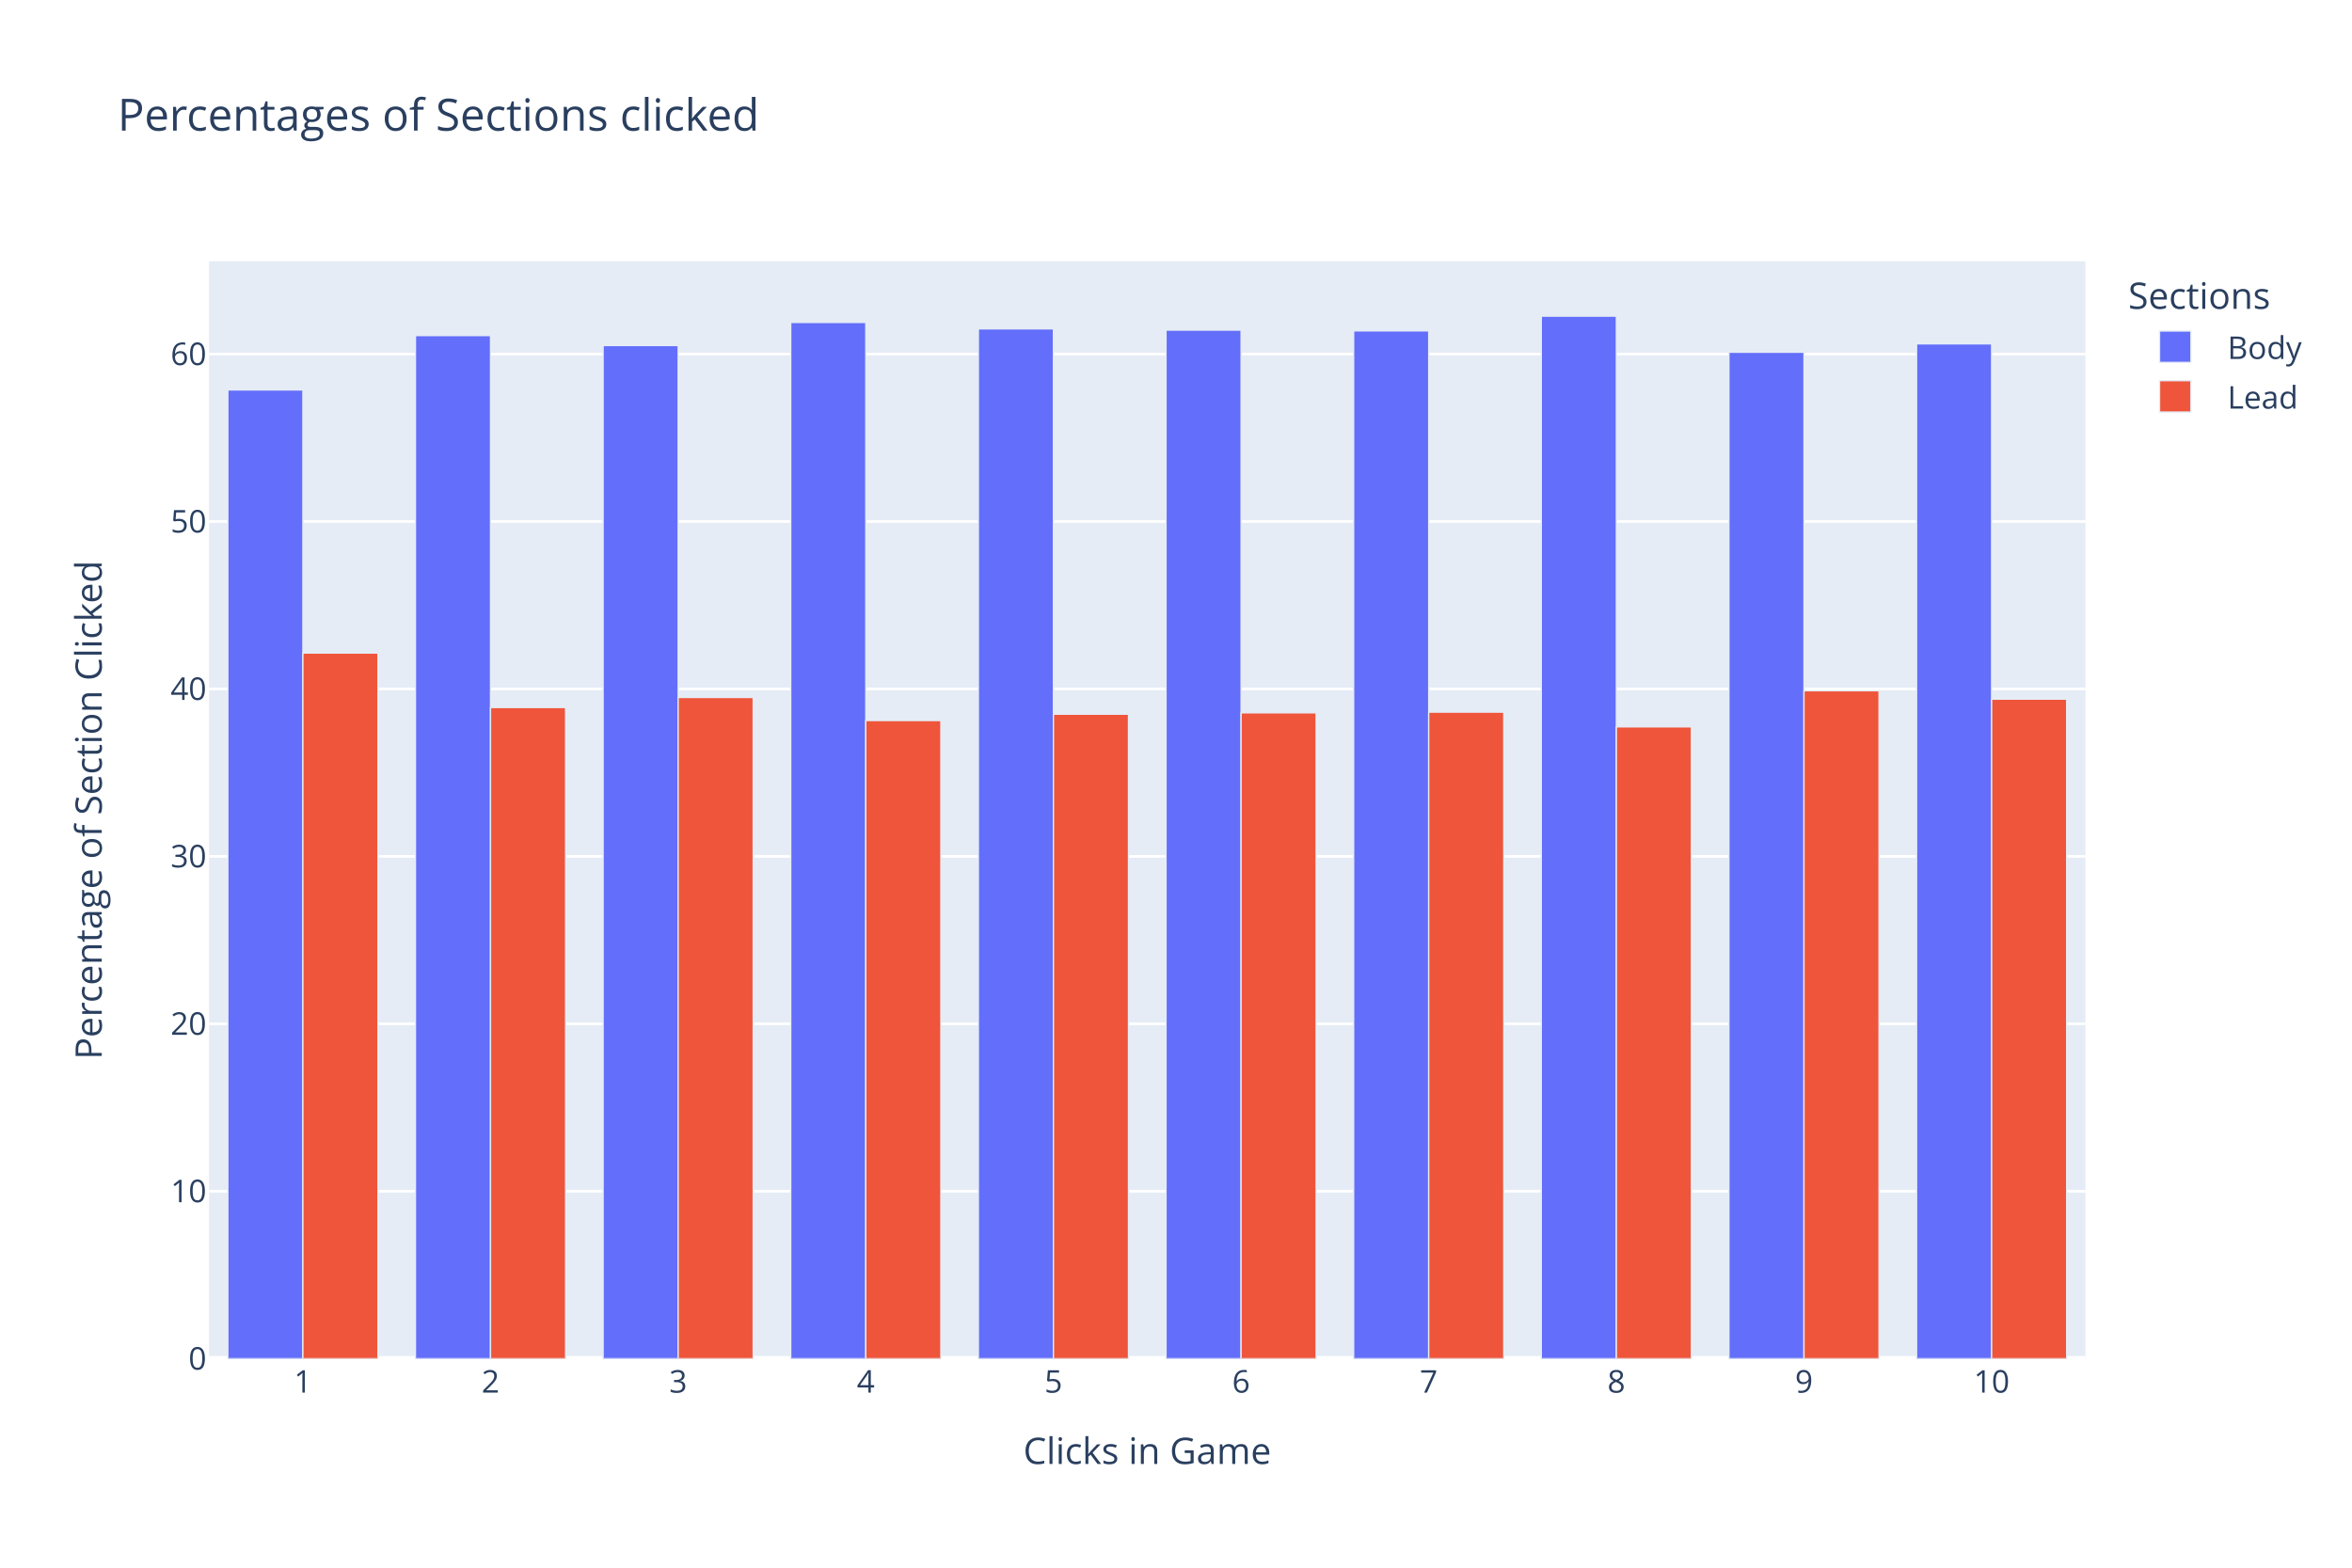
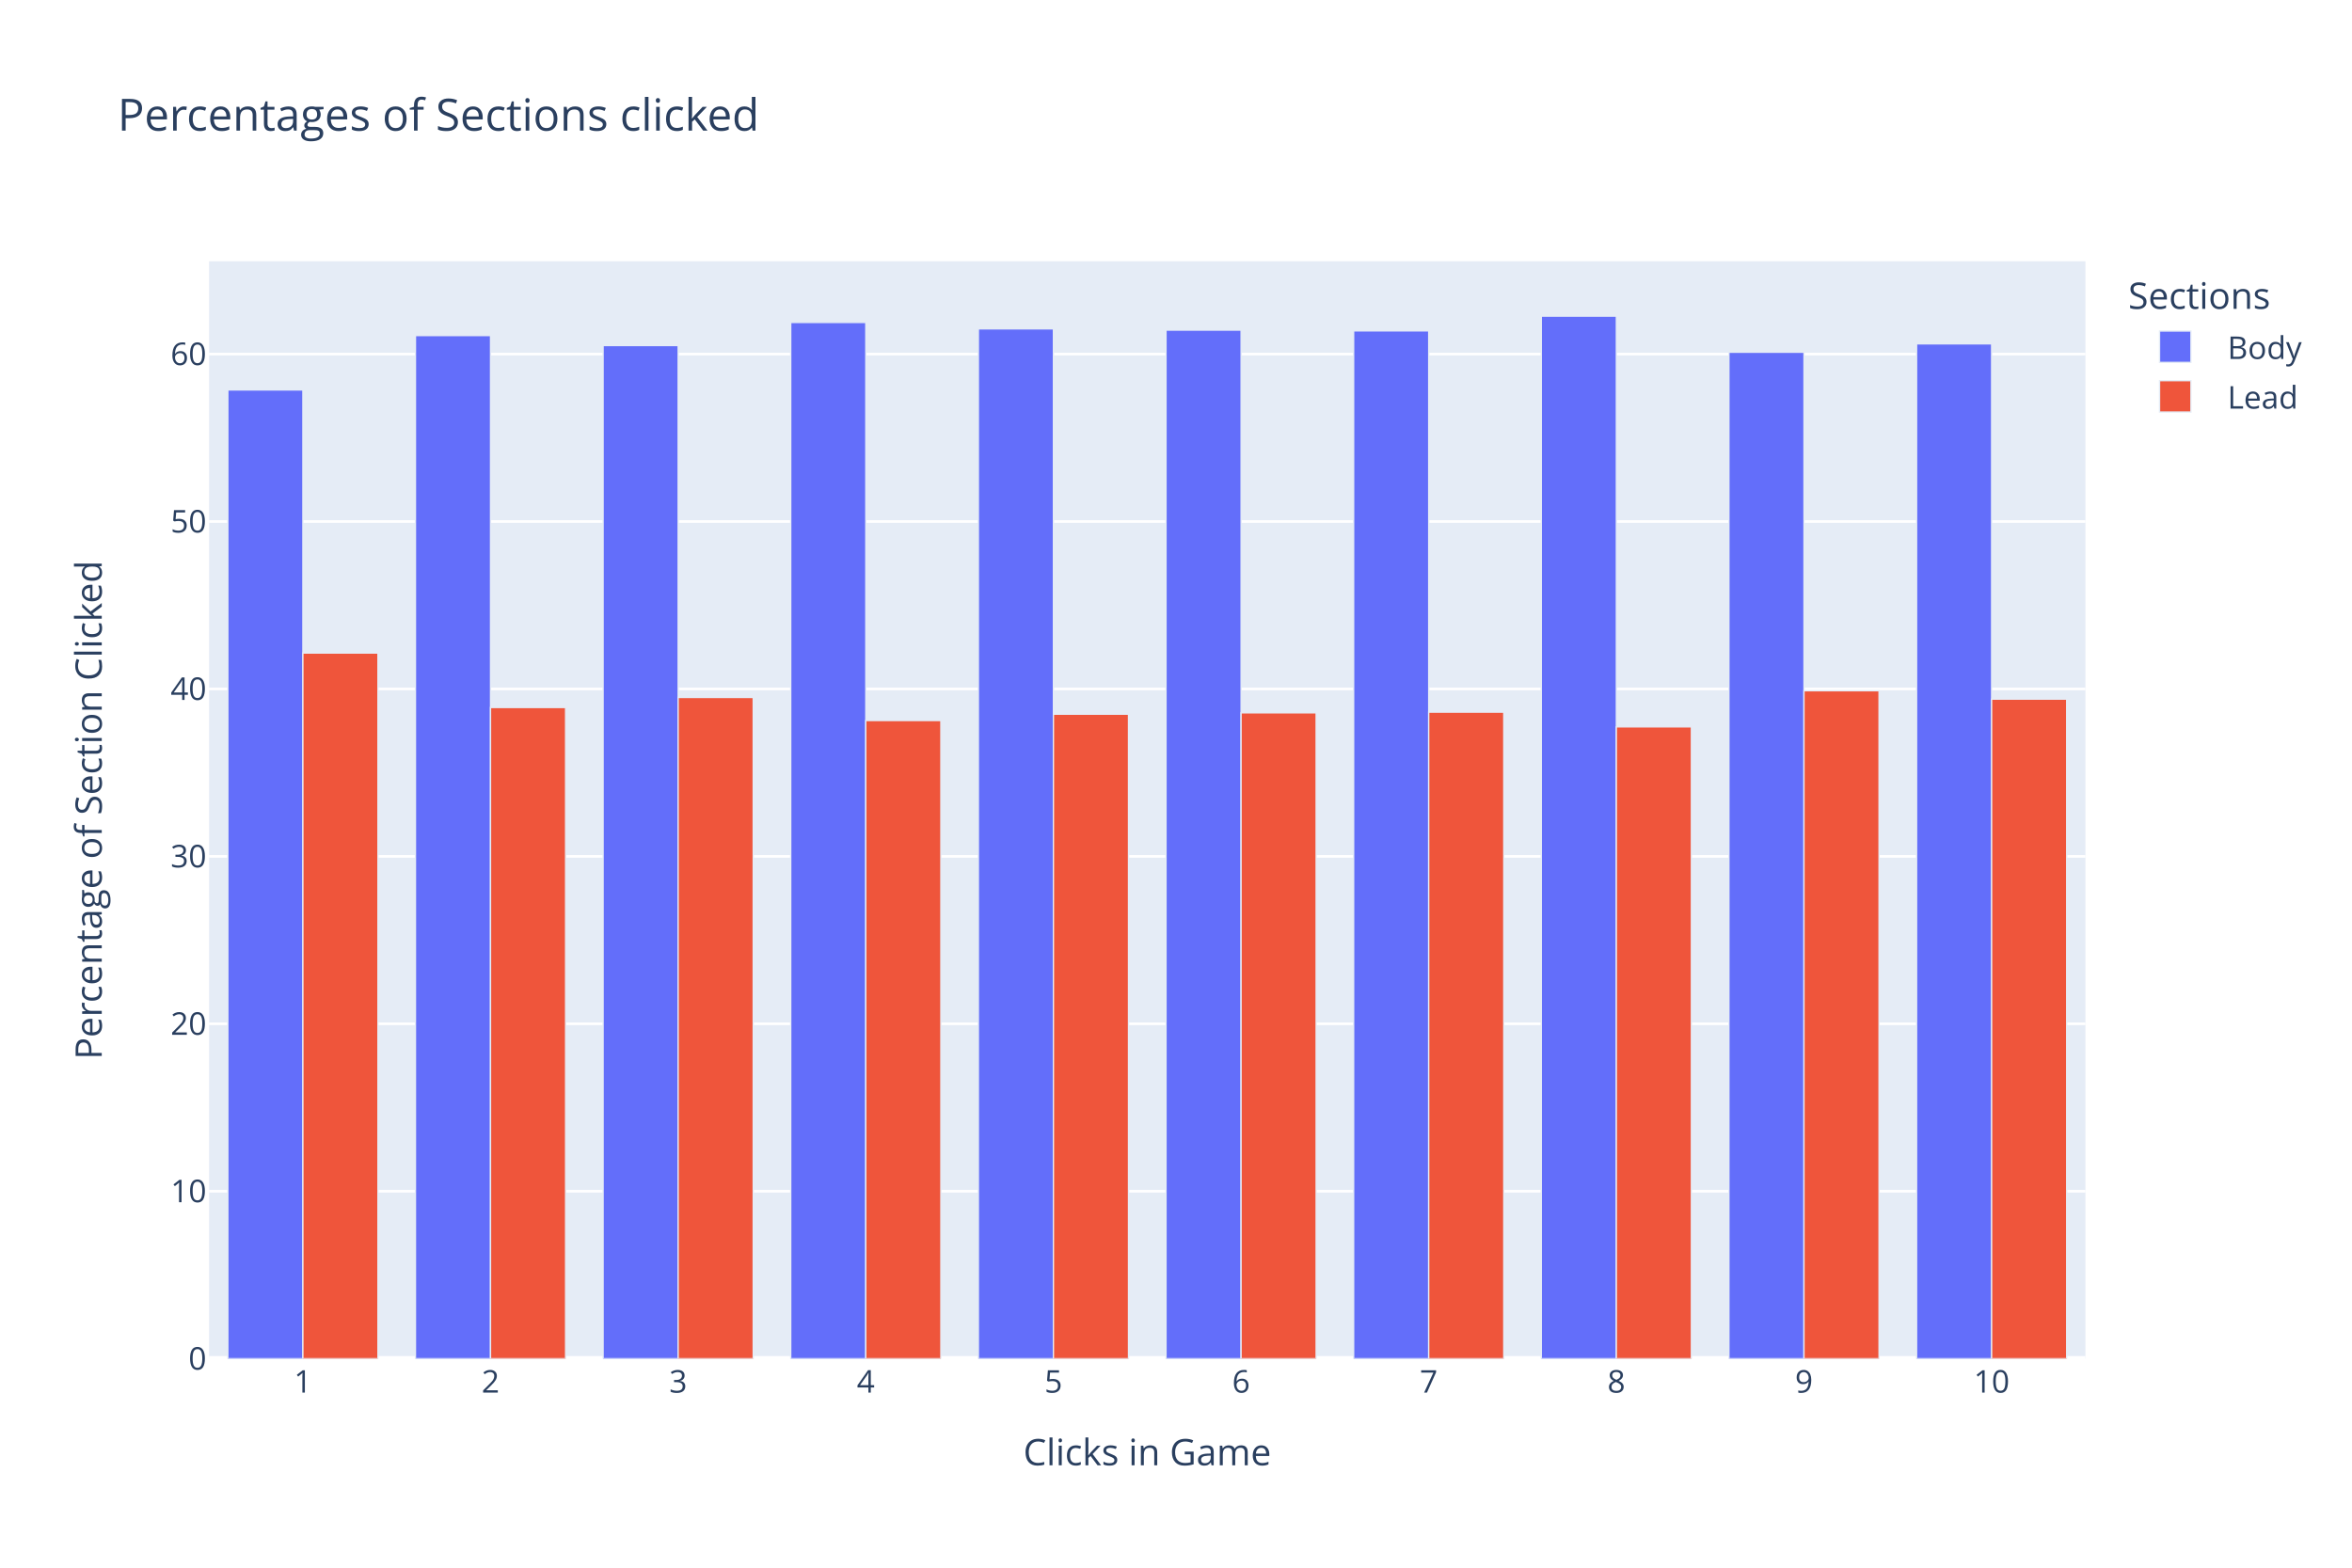
<svg xmlns="http://www.w3.org/2000/svg" class="main-svg" width="900" height="600" style="" viewBox="0 0 900 600">
  <rect x="0" y="0" width="900" height="600" style="fill: rgb(255, 255, 255); fill-opacity: 1;" />
-   <defs id="defs-31e8bd">
+   <defs id="defs-bb0471">
    <g class="clips">
-       <clipPath id="clip31e8bdxyplot" class="plotclip">
+       <clipPath id="clipbb0471xyplot" class="plotclip">
        <rect width="718" height="420" />
      </clipPath>
-       <clipPath class="axesclip" id="clip31e8bdx">
+       <clipPath class="axesclip" id="clipbb0471x">
        <rect x="80" y="0" width="718" height="600" />
      </clipPath>
-       <clipPath class="axesclip" id="clip31e8bdy">
+       <clipPath class="axesclip" id="clipbb0471y">
        <rect x="0" y="100" width="900" height="420" />
      </clipPath>
-       <clipPath class="axesclip" id="clip31e8bdxy">
+       <clipPath class="axesclip" id="clipbb0471xy">
        <rect x="80" y="100" width="718" height="420" />
      </clipPath>
    </g>
    <g class="gradients" />
    <g class="patterns" />
  </defs>
  <g class="bglayer">
    <rect class="bg" x="80" y="100" width="718" height="420" style="fill: rgb(229, 236, 246); fill-opacity: 1; stroke-width: 0;" />
  </g>
  <g class="layer-below">
    <g class="imagelayer" />
    <g class="shapelayer" />
  </g>
  <g class="cartesianlayer">
    <g class="subplot xy">
      <g class="layer-subplot">
        <g class="shapelayer" />
        <g class="imagelayer" />
      </g>
      <g class="minor-gridlayer">
        <g class="x" />
        <g class="y" />
      </g>
      <g class="gridlayer">
        <g class="x" />
        <g class="y">
          <path class="ygrid crisp" transform="translate(0,455.92)" d="M80,0h718" style="stroke: rgb(255, 255, 255); stroke-opacity: 1; stroke-width: 1px;" />
          <path class="ygrid crisp" transform="translate(0,391.84)" d="M80,0h718" style="stroke: rgb(255, 255, 255); stroke-opacity: 1; stroke-width: 1px;" />
          <path class="ygrid crisp" transform="translate(0,327.76)" d="M80,0h718" style="stroke: rgb(255, 255, 255); stroke-opacity: 1; stroke-width: 1px;" />
          <path class="ygrid crisp" transform="translate(0,263.68)" d="M80,0h718" style="stroke: rgb(255, 255, 255); stroke-opacity: 1; stroke-width: 1px;" />
          <path class="ygrid crisp" transform="translate(0,199.6)" d="M80,0h718" style="stroke: rgb(255, 255, 255); stroke-opacity: 1; stroke-width: 1px;" />
          <path class="ygrid crisp" transform="translate(0,135.52)" d="M80,0h718" style="stroke: rgb(255, 255, 255); stroke-opacity: 1; stroke-width: 1px;" />
        </g>
      </g>
      <g class="zerolinelayer">
        <path class="yzl zl crisp" transform="translate(0,520)" d="M80,0h718" style="stroke: rgb(255, 255, 255); stroke-opacity: 1; stroke-width: 2px;" />
      </g>
      <path class="xlines-below" />
      <path class="ylines-below" />
      <g class="overlines-below" />
      <g class="xaxislayer-below" />
      <g class="yaxislayer-below" />
      <g class="overaxes-below" />
-       <g class="plot" transform="translate(80,100)" clip-path="url(#clip31e8bdxyplot)">
+       <g class="plot" transform="translate(80,100)" clip-path="url(#clipbb0471xyplot)">
        <g class="barlayer mlayer">
          <g class="trace bars" style="opacity: 1;">
            <g class="points">
              <g class="point">
                <path d="M7.18,420V49.24H35.9V420Z" style="vector-effect: non-scaling-stroke; opacity: 1; stroke-width: 0.5px; fill: rgb(99, 110, 250); fill-opacity: 1; stroke: rgb(229, 236, 246); stroke-opacity: 1;" />
              </g>
              <g class="point">
                <path d="M78.98,420V28.43H107.7V420Z" style="vector-effect: non-scaling-stroke; opacity: 1; stroke-width: 0.5px; fill: rgb(99, 110, 250); fill-opacity: 1; stroke: rgb(229, 236, 246); stroke-opacity: 1;" />
              </g>
              <g class="point">
                <path d="M150.78,420V32.26H179.5V420Z" style="vector-effect: non-scaling-stroke; opacity: 1; stroke-width: 0.5px; fill: rgb(99, 110, 250); fill-opacity: 1; stroke: rgb(229, 236, 246); stroke-opacity: 1;" />
              </g>
              <g class="point">
                <path d="M222.58,420V23.41H251.3V420Z" style="vector-effect: non-scaling-stroke; opacity: 1; stroke-width: 0.5px; fill: rgb(99, 110, 250); fill-opacity: 1; stroke: rgb(229, 236, 246); stroke-opacity: 1;" />
              </g>
              <g class="point">
                <path d="M294.38,420V25.86H323.1V420Z" style="vector-effect: non-scaling-stroke; opacity: 1; stroke-width: 0.5px; fill: rgb(99, 110, 250); fill-opacity: 1; stroke: rgb(229, 236, 246); stroke-opacity: 1;" />
              </g>
              <g class="point">
                <path d="M366.18,420V26.36H394.9V420Z" style="vector-effect: non-scaling-stroke; opacity: 1; stroke-width: 0.5px; fill: rgb(99, 110, 250); fill-opacity: 1; stroke: rgb(229, 236, 246); stroke-opacity: 1;" />
              </g>
              <g class="point">
                <path d="M437.98,420V26.64H466.7V420Z" style="vector-effect: non-scaling-stroke; opacity: 1; stroke-width: 0.5px; fill: rgb(99, 110, 250); fill-opacity: 1; stroke: rgb(229, 236, 246); stroke-opacity: 1;" />
              </g>
              <g class="point">
                <path d="M509.78,420V21H538.5V420Z" style="vector-effect: non-scaling-stroke; opacity: 1; stroke-width: 0.5px; fill: rgb(99, 110, 250); fill-opacity: 1; stroke: rgb(229, 236, 246); stroke-opacity: 1;" />
              </g>
              <g class="point">
                <path d="M581.58,420V34.82H610.3V420Z" style="vector-effect: non-scaling-stroke; opacity: 1; stroke-width: 0.5px; fill: rgb(99, 110, 250); fill-opacity: 1; stroke: rgb(229, 236, 246); stroke-opacity: 1;" />
              </g>
              <g class="point">
                <path d="M653.38,420V31.6H682.1V420Z" style="vector-effect: non-scaling-stroke; opacity: 1; stroke-width: 0.5px; fill: rgb(99, 110, 250); fill-opacity: 1; stroke: rgb(229, 236, 246); stroke-opacity: 1;" />
              </g>
            </g>
          </g>
          <g class="trace bars" style="opacity: 1;">
            <g class="points">
              <g class="point">
                <path d="M35.9,420V149.95H64.62V420Z" style="vector-effect: non-scaling-stroke; opacity: 1; stroke-width: 0.5px; fill: rgb(239, 85, 59); fill-opacity: 1; stroke: rgb(229, 236, 246); stroke-opacity: 1;" />
              </g>
              <g class="point">
                <path d="M107.7,420V170.77H136.42V420Z" style="vector-effect: non-scaling-stroke; opacity: 1; stroke-width: 0.5px; fill: rgb(239, 85, 59); fill-opacity: 1; stroke: rgb(229, 236, 246); stroke-opacity: 1;" />
              </g>
              <g class="point">
                <path d="M179.5,420V166.94H208.22V420Z" style="vector-effect: non-scaling-stroke; opacity: 1; stroke-width: 0.5px; fill: rgb(239, 85, 59); fill-opacity: 1; stroke: rgb(229, 236, 246); stroke-opacity: 1;" />
              </g>
              <g class="point">
                <path d="M251.3,420V175.78H280.02V420Z" style="vector-effect: non-scaling-stroke; opacity: 1; stroke-width: 0.5px; fill: rgb(239, 85, 59); fill-opacity: 1; stroke: rgb(229, 236, 246); stroke-opacity: 1;" />
              </g>
              <g class="point">
                <path d="M323.1,420V173.34H351.82V420Z" style="vector-effect: non-scaling-stroke; opacity: 1; stroke-width: 0.5px; fill: rgb(239, 85, 59); fill-opacity: 1; stroke: rgb(229, 236, 246); stroke-opacity: 1;" />
              </g>
              <g class="point">
                <path d="M394.9,420V172.83H423.62V420Z" style="vector-effect: non-scaling-stroke; opacity: 1; stroke-width: 0.5px; fill: rgb(239, 85, 59); fill-opacity: 1; stroke: rgb(229, 236, 246); stroke-opacity: 1;" />
              </g>
              <g class="point">
                <path d="M466.7,420V172.55H495.42V420Z" style="vector-effect: non-scaling-stroke; opacity: 1; stroke-width: 0.5px; fill: rgb(239, 85, 59); fill-opacity: 1; stroke: rgb(229, 236, 246); stroke-opacity: 1;" />
              </g>
              <g class="point">
                <path d="M538.5,420V178.19H567.22V420Z" style="vector-effect: non-scaling-stroke; opacity: 1; stroke-width: 0.5px; fill: rgb(239, 85, 59); fill-opacity: 1; stroke: rgb(229, 236, 246); stroke-opacity: 1;" />
              </g>
              <g class="point">
                <path d="M610.3,420V164.38H639.02V420Z" style="vector-effect: non-scaling-stroke; opacity: 1; stroke-width: 0.5px; fill: rgb(239, 85, 59); fill-opacity: 1; stroke: rgb(229, 236, 246); stroke-opacity: 1;" />
              </g>
              <g class="point">
                <path d="M682.1,420V167.59H710.82V420Z" style="vector-effect: non-scaling-stroke; opacity: 1; stroke-width: 0.5px; fill: rgb(239, 85, 59); fill-opacity: 1; stroke: rgb(229, 236, 246); stroke-opacity: 1;" />
              </g>
            </g>
          </g>
        </g>
      </g>
      <g class="overplot" />
      <path class="xlines-above crisp" d="M0,0" style="fill: none;" />
      <path class="ylines-above crisp" d="M0,0" style="fill: none;" />
      <g class="overlines-above" />
      <g class="xaxislayer-above">
        <g class="xtick">
          <text text-anchor="middle" x="0" y="533" transform="translate(115.9,0)" style="font-family: 'Open Sans', verdana, arial, sans-serif; font-size: 12px; fill: rgb(42, 63, 95); fill-opacity: 1; white-space: pre; opacity: 1;">1</text>
        </g>
        <g class="xtick">
          <text text-anchor="middle" x="0" y="533" transform="translate(187.7,0)" style="font-family: 'Open Sans', verdana, arial, sans-serif; font-size: 12px; fill: rgb(42, 63, 95); fill-opacity: 1; white-space: pre; opacity: 1;">2</text>
        </g>
        <g class="xtick">
          <text text-anchor="middle" x="0" y="533" transform="translate(259.5,0)" style="font-family: 'Open Sans', verdana, arial, sans-serif; font-size: 12px; fill: rgb(42, 63, 95); fill-opacity: 1; white-space: pre; opacity: 1;">3</text>
        </g>
        <g class="xtick">
          <text text-anchor="middle" x="0" y="533" transform="translate(331.3,0)" style="font-family: 'Open Sans', verdana, arial, sans-serif; font-size: 12px; fill: rgb(42, 63, 95); fill-opacity: 1; white-space: pre; opacity: 1;">4</text>
        </g>
        <g class="xtick">
          <text text-anchor="middle" x="0" y="533" transform="translate(403.1,0)" style="font-family: 'Open Sans', verdana, arial, sans-serif; font-size: 12px; fill: rgb(42, 63, 95); fill-opacity: 1; white-space: pre; opacity: 1;">5</text>
        </g>
        <g class="xtick">
          <text text-anchor="middle" x="0" y="533" transform="translate(474.9,0)" style="font-family: 'Open Sans', verdana, arial, sans-serif; font-size: 12px; fill: rgb(42, 63, 95); fill-opacity: 1; white-space: pre; opacity: 1;">6</text>
        </g>
        <g class="xtick">
          <text text-anchor="middle" x="0" y="533" transform="translate(546.7,0)" style="font-family: 'Open Sans', verdana, arial, sans-serif; font-size: 12px; fill: rgb(42, 63, 95); fill-opacity: 1; white-space: pre; opacity: 1;">7</text>
        </g>
        <g class="xtick">
          <text text-anchor="middle" x="0" y="533" transform="translate(618.5,0)" style="font-family: 'Open Sans', verdana, arial, sans-serif; font-size: 12px; fill: rgb(42, 63, 95); fill-opacity: 1; white-space: pre; opacity: 1;">8</text>
        </g>
        <g class="xtick">
          <text text-anchor="middle" x="0" y="533" transform="translate(690.3,0)" style="font-family: 'Open Sans', verdana, arial, sans-serif; font-size: 12px; fill: rgb(42, 63, 95); fill-opacity: 1; white-space: pre; opacity: 1;">9</text>
        </g>
        <g class="xtick">
          <text text-anchor="middle" x="0" y="533" transform="translate(762.1,0)" style="font-family: 'Open Sans', verdana, arial, sans-serif; font-size: 12px; fill: rgb(42, 63, 95); fill-opacity: 1; white-space: pre; opacity: 1;">10</text>
        </g>
      </g>
      <g class="yaxislayer-above">
        <g class="ytick">
          <text text-anchor="end" x="79" y="4.2" transform="translate(0,520)" style="font-family: 'Open Sans', verdana, arial, sans-serif; font-size: 12px; fill: rgb(42, 63, 95); fill-opacity: 1; white-space: pre; opacity: 1;">0</text>
        </g>
        <g class="ytick">
          <text text-anchor="end" x="79" y="4.2" style="font-family: 'Open Sans', verdana, arial, sans-serif; font-size: 12px; fill: rgb(42, 63, 95); fill-opacity: 1; white-space: pre; opacity: 1;" transform="translate(0,455.92)">10</text>
        </g>
        <g class="ytick">
          <text text-anchor="end" x="79" y="4.2" style="font-family: 'Open Sans', verdana, arial, sans-serif; font-size: 12px; fill: rgb(42, 63, 95); fill-opacity: 1; white-space: pre; opacity: 1;" transform="translate(0,391.84)">20</text>
        </g>
        <g class="ytick">
          <text text-anchor="end" x="79" y="4.2" style="font-family: 'Open Sans', verdana, arial, sans-serif; font-size: 12px; fill: rgb(42, 63, 95); fill-opacity: 1; white-space: pre; opacity: 1;" transform="translate(0,327.76)">30</text>
        </g>
        <g class="ytick">
          <text text-anchor="end" x="79" y="4.2" style="font-family: 'Open Sans', verdana, arial, sans-serif; font-size: 12px; fill: rgb(42, 63, 95); fill-opacity: 1; white-space: pre; opacity: 1;" transform="translate(0,263.68)">40</text>
        </g>
        <g class="ytick">
          <text text-anchor="end" x="79" y="4.2" style="font-family: 'Open Sans', verdana, arial, sans-serif; font-size: 12px; fill: rgb(42, 63, 95); fill-opacity: 1; white-space: pre; opacity: 1;" transform="translate(0,199.6)">50</text>
        </g>
        <g class="ytick">
          <text text-anchor="end" x="79" y="4.2" style="font-family: 'Open Sans', verdana, arial, sans-serif; font-size: 12px; fill: rgb(42, 63, 95); fill-opacity: 1; white-space: pre; opacity: 1;" transform="translate(0,135.52)">60</text>
        </g>
      </g>
      <g class="overaxes-above" />
    </g>
  </g>
  <g class="polarlayer" />
  <g class="smithlayer" />
  <g class="ternarylayer" />
  <g class="geolayer" />
  <g class="funnelarealayer" />
  <g class="pielayer" />
  <g class="iciclelayer" />
  <g class="treemaplayer" />
  <g class="sunburstlayer" />
  <g class="glimages" />
-   <defs id="topdefs-31e8bd">
+   <defs id="topdefs-bb0471">
    <g class="clips" />
-     <clipPath id="legend31e8bd">
+     <clipPath id="legendbb0471">
      <rect width="76" height="67" x="0" y="0" />
    </clipPath>
  </defs>
  <g class="layer-above">
    <g class="imagelayer" />
    <g class="shapelayer" />
  </g>
  <g class="infolayer">
    <g class="legend" pointer-events="all" transform="translate(812.36,100)">
-       <rect class="bg" shape-rendering="crispEdges" width="76" height="67" x="0" y="0" style="stroke: rgb(68, 68, 68); stroke-opacity: 1; fill: rgb(255, 255, 255); fill-opacity: 1; stroke-width: 0px;" />
-       <g class="scrollbox" transform="" clip-path="url(#legend31e8bd)">
+       <rect class="bg" shape-rendering="crispEdges" style="stroke: rgb(68, 68, 68); stroke-opacity: 1; fill: rgb(255, 255, 255); fill-opacity: 1; stroke-width: 0px;" width="76" height="67" x="0" y="0" />
+       <g class="scrollbox" transform="" clip-path="url(#legendbb0471)">
        <text class="legendtitletext" text-anchor="start" x="2" y="18.2" style="font-family: 'Open Sans', verdana, arial, sans-serif; font-size: 14px; fill: rgb(42, 63, 95); fill-opacity: 1; white-space: pre;">Sections</text>
        <g class="groups" transform="">
          <g class="traces" transform="translate(0,32.7)" style="opacity: 1;">
            <text class="legendtext" text-anchor="start" x="40" y="4.68" style="font-family: 'Open Sans', verdana, arial, sans-serif; font-size: 12px; fill: rgb(42, 63, 95); fill-opacity: 1; white-space: pre;">Body</text>
            <g class="layers" style="opacity: 1;">
              <g class="legendfill" />
              <g class="legendlines" />
              <g class="legendsymbols">
                <g class="legendpoints">
                  <path class="legendundefined" d="M6,6H-6V-6H6Z" transform="translate(20,0)" style="stroke-width: 0.5px; fill: rgb(99, 110, 250); fill-opacity: 1; stroke: rgb(229, 236, 246); stroke-opacity: 1;" />
                </g>
              </g>
            </g>
            <rect class="legendtoggle" x="0" y="-9.5" width="70.094" height="19" style="fill: rgb(0, 0, 0); fill-opacity: 0;" />
          </g>
        </g>
        <g class="groups" transform="">
          <g class="traces" transform="translate(0,51.7)" style="opacity: 1;">
            <text class="legendtext" text-anchor="start" x="40" y="4.68" style="font-family: 'Open Sans', verdana, arial, sans-serif; font-size: 12px; fill: rgb(42, 63, 95); fill-opacity: 1; white-space: pre;">Lead</text>
            <g class="layers" style="opacity: 1;">
              <g class="legendfill" />
              <g class="legendlines" />
              <g class="legendsymbols">
                <g class="legendpoints">
                  <path class="legendundefined" d="M6,6H-6V-6H6Z" transform="translate(20,0)" style="stroke-width: 0.5px; fill: rgb(239, 85, 59); fill-opacity: 1; stroke: rgb(229, 236, 246); stroke-opacity: 1;" />
                </g>
              </g>
            </g>
            <rect class="legendtoggle" x="0" y="-9.5" width="70.094" height="19" style="fill: rgb(0, 0, 0); fill-opacity: 0;" />
          </g>
        </g>
      </g>
-       <rect class="scrollbar" rx="20" ry="3" width="0" height="0" x="0" y="0" style="fill: rgb(128, 139, 164); fill-opacity: 1;" />
+       <rect class="scrollbar" rx="20" ry="3" width="0" height="0" style="fill: rgb(128, 139, 164); fill-opacity: 1;" x="0" y="0" />
    </g>
    <g class="g-gtitle">
      <text class="gtitle" x="45" y="50" text-anchor="start" dy="0em" style="font-family: 'Open Sans', verdana, arial, sans-serif; font-size: 17px; fill: rgb(42, 63, 95); opacity: 1; font-weight: normal; white-space: pre;">Percentages of Sections clicked</text>
    </g>
    <g class="g-xtitle">
-       <text class="xtitle" x="439" y="560.3" text-anchor="middle" style="font-family: 'Open Sans', verdana, arial, sans-serif; font-size: 14px; fill: rgb(42, 63, 95); opacity: 1; font-weight: normal; white-space: pre;">Clicks in Game</text>
+       <text class="xtitle" x="439" y="560.8" text-anchor="middle" style="font-family: 'Open Sans', verdana, arial, sans-serif; font-size: 14px; fill: rgb(42, 63, 95); opacity: 1; font-weight: normal; white-space: pre;">Clicks in Game</text>
    </g>
    <g class="g-ytitle">
      <text class="ytitle" transform="rotate(-90,38.93438,310)" x="38.934" y="310" text-anchor="middle" style="font-family: 'Open Sans', verdana, arial, sans-serif; font-size: 14px; fill: rgb(42, 63, 95); opacity: 1; font-weight: normal; white-space: pre;">Percentage of Section Clicked</text>
    </g>
  </g>
</svg>
